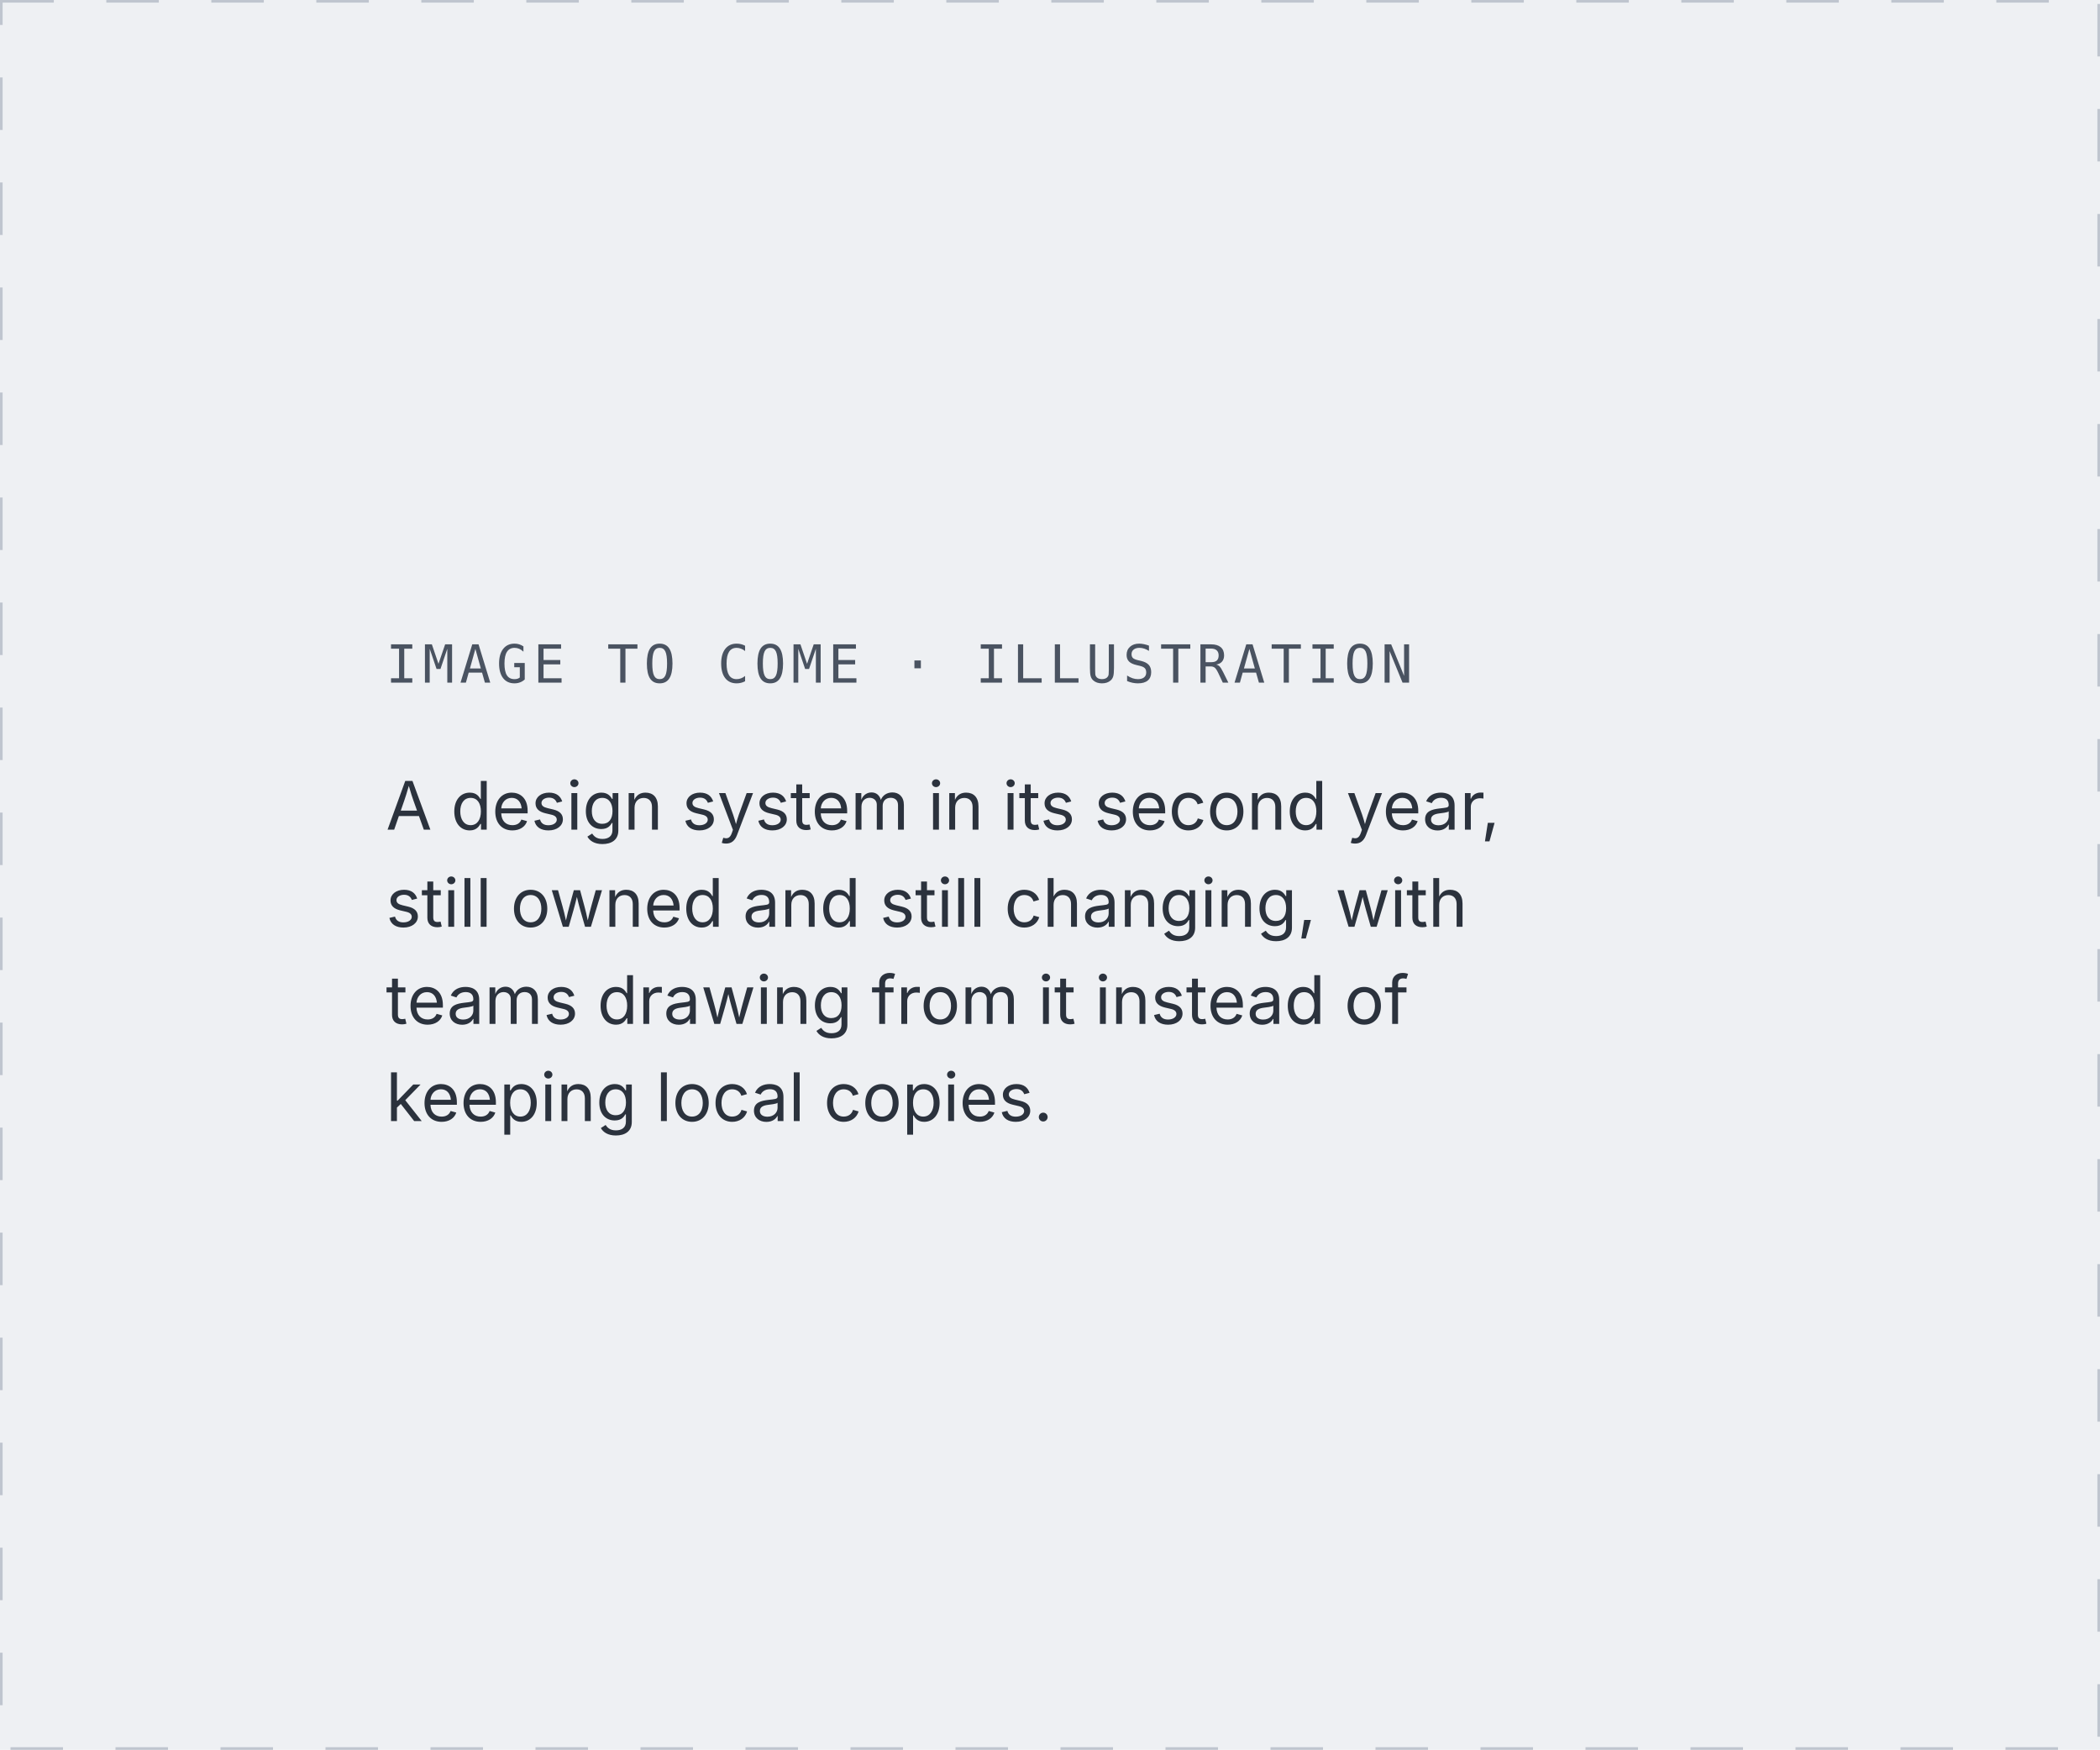
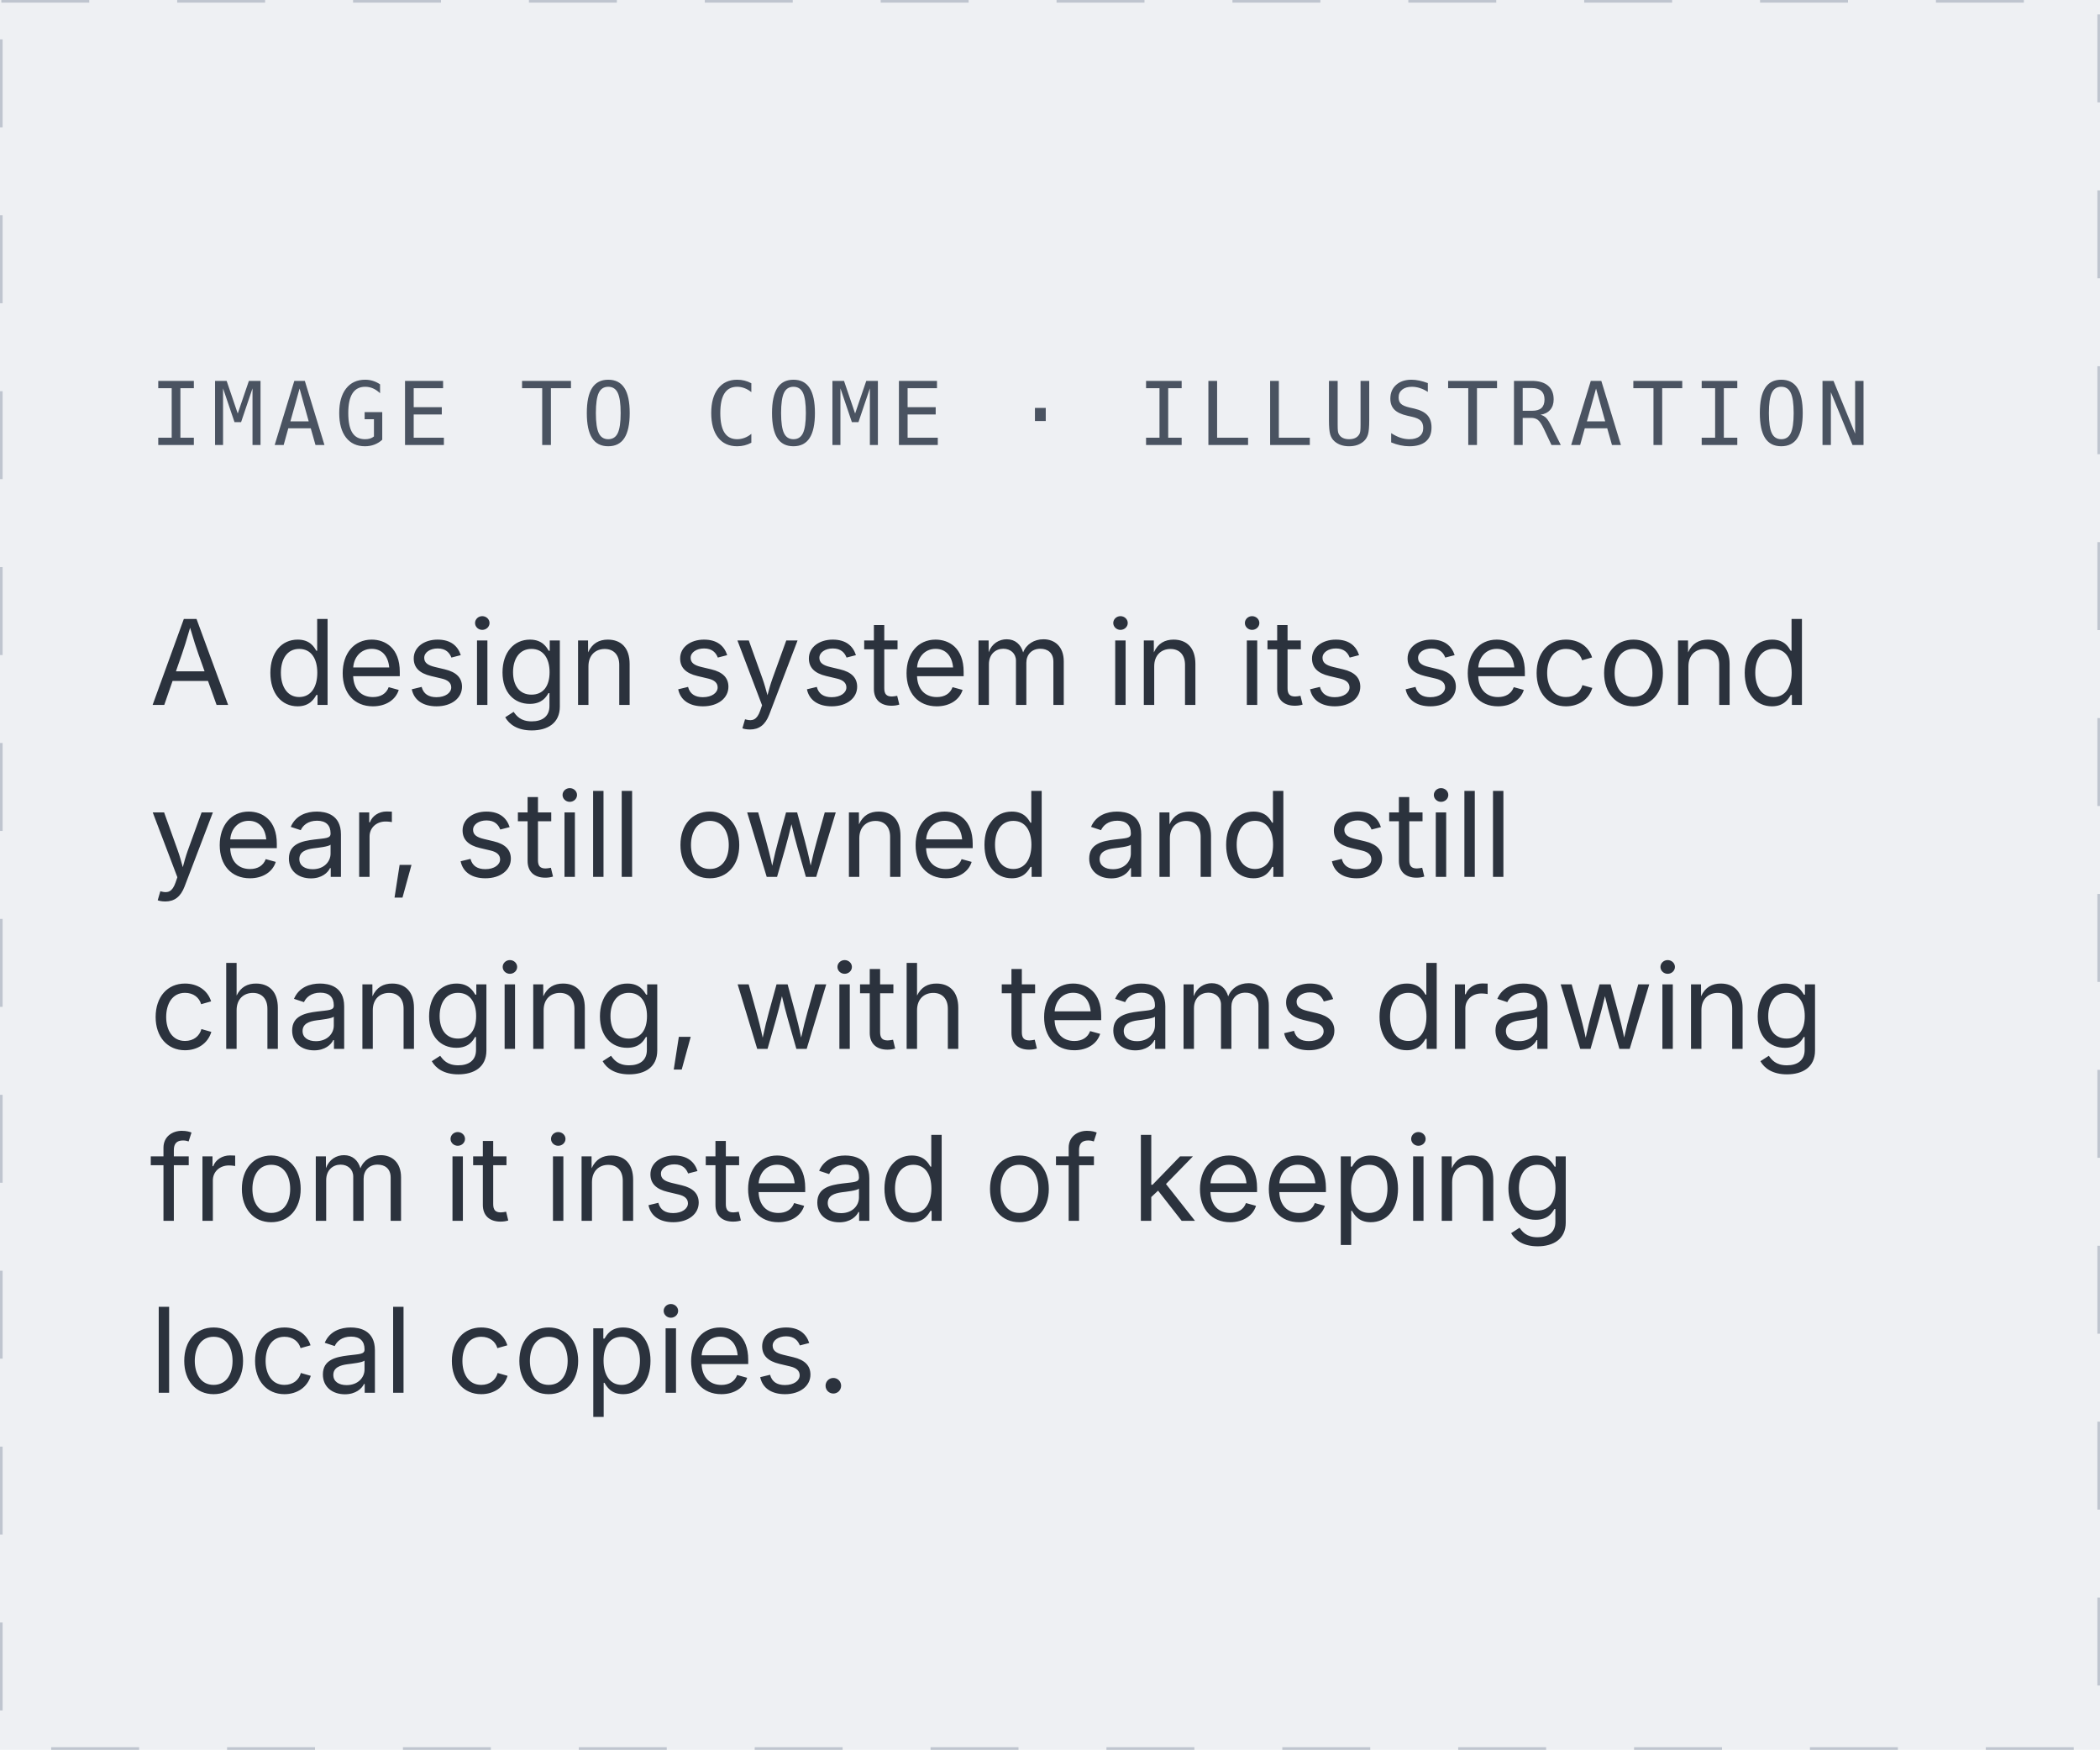
<svg xmlns="http://www.w3.org/2000/svg" viewBox="0 0 1600 1333" width="1600" height="1333" role="img" aria-label="Image to come · illustration">
  <rect width="1600" height="1333" fill="#EEF0F3" />
-   <rect x="1" y="1" width="1598" height="1331" fill="none" stroke="#BFC5CF" stroke-width="2" stroke-dasharray="40 40" />
-   <text x="294" y="520" font-family="ui-monospace, Menlo, Consolas, monospace" font-size="40" letter-spacing="4.0" fill="#4A5361">IMAGE TO COME · ILLUSTRATION</text>
-   <text x="294" y="632" font-family="system-ui, -apple-system, Segoe UI, sans-serif" font-size="51" fill="#2B323D">
-     <tspan x="294" dy="0">A design system in its second year,</tspan>
-     <tspan x="294" dy="74">still owned and still changing, with</tspan>
-     <tspan x="294" dy="74">teams drawing from it instead of</tspan>
-     <tspan x="294" dy="74">keeping local copies.</tspan>
+   <rect x="1" y="1" width="1598" height="1331" fill="none" stroke="#BFC5CF" stroke-width="2" stroke-dasharray="67 67" />
+   <text x="114" y="339" font-family="ui-monospace, Menlo, Consolas, monospace" font-size="67" letter-spacing="6.7" fill="#4A5361">IMAGE TO COME · ILLUSTRATION</text>
+   <text x="114" y="537" font-family="system-ui, -apple-system, Segoe UI, sans-serif" font-size="90" fill="#2B323D">
+     <tspan x="114" dy="0">A design system in its second</tspan>
+     <tspan x="114" dy="131">year, still owned and still</tspan>
+     <tspan x="114" dy="131">changing, with teams drawing</tspan>
+     <tspan x="114" dy="131">from it instead of keeping</tspan>
+     <tspan x="114" dy="131">local copies.</tspan>
  </text>
</svg>
